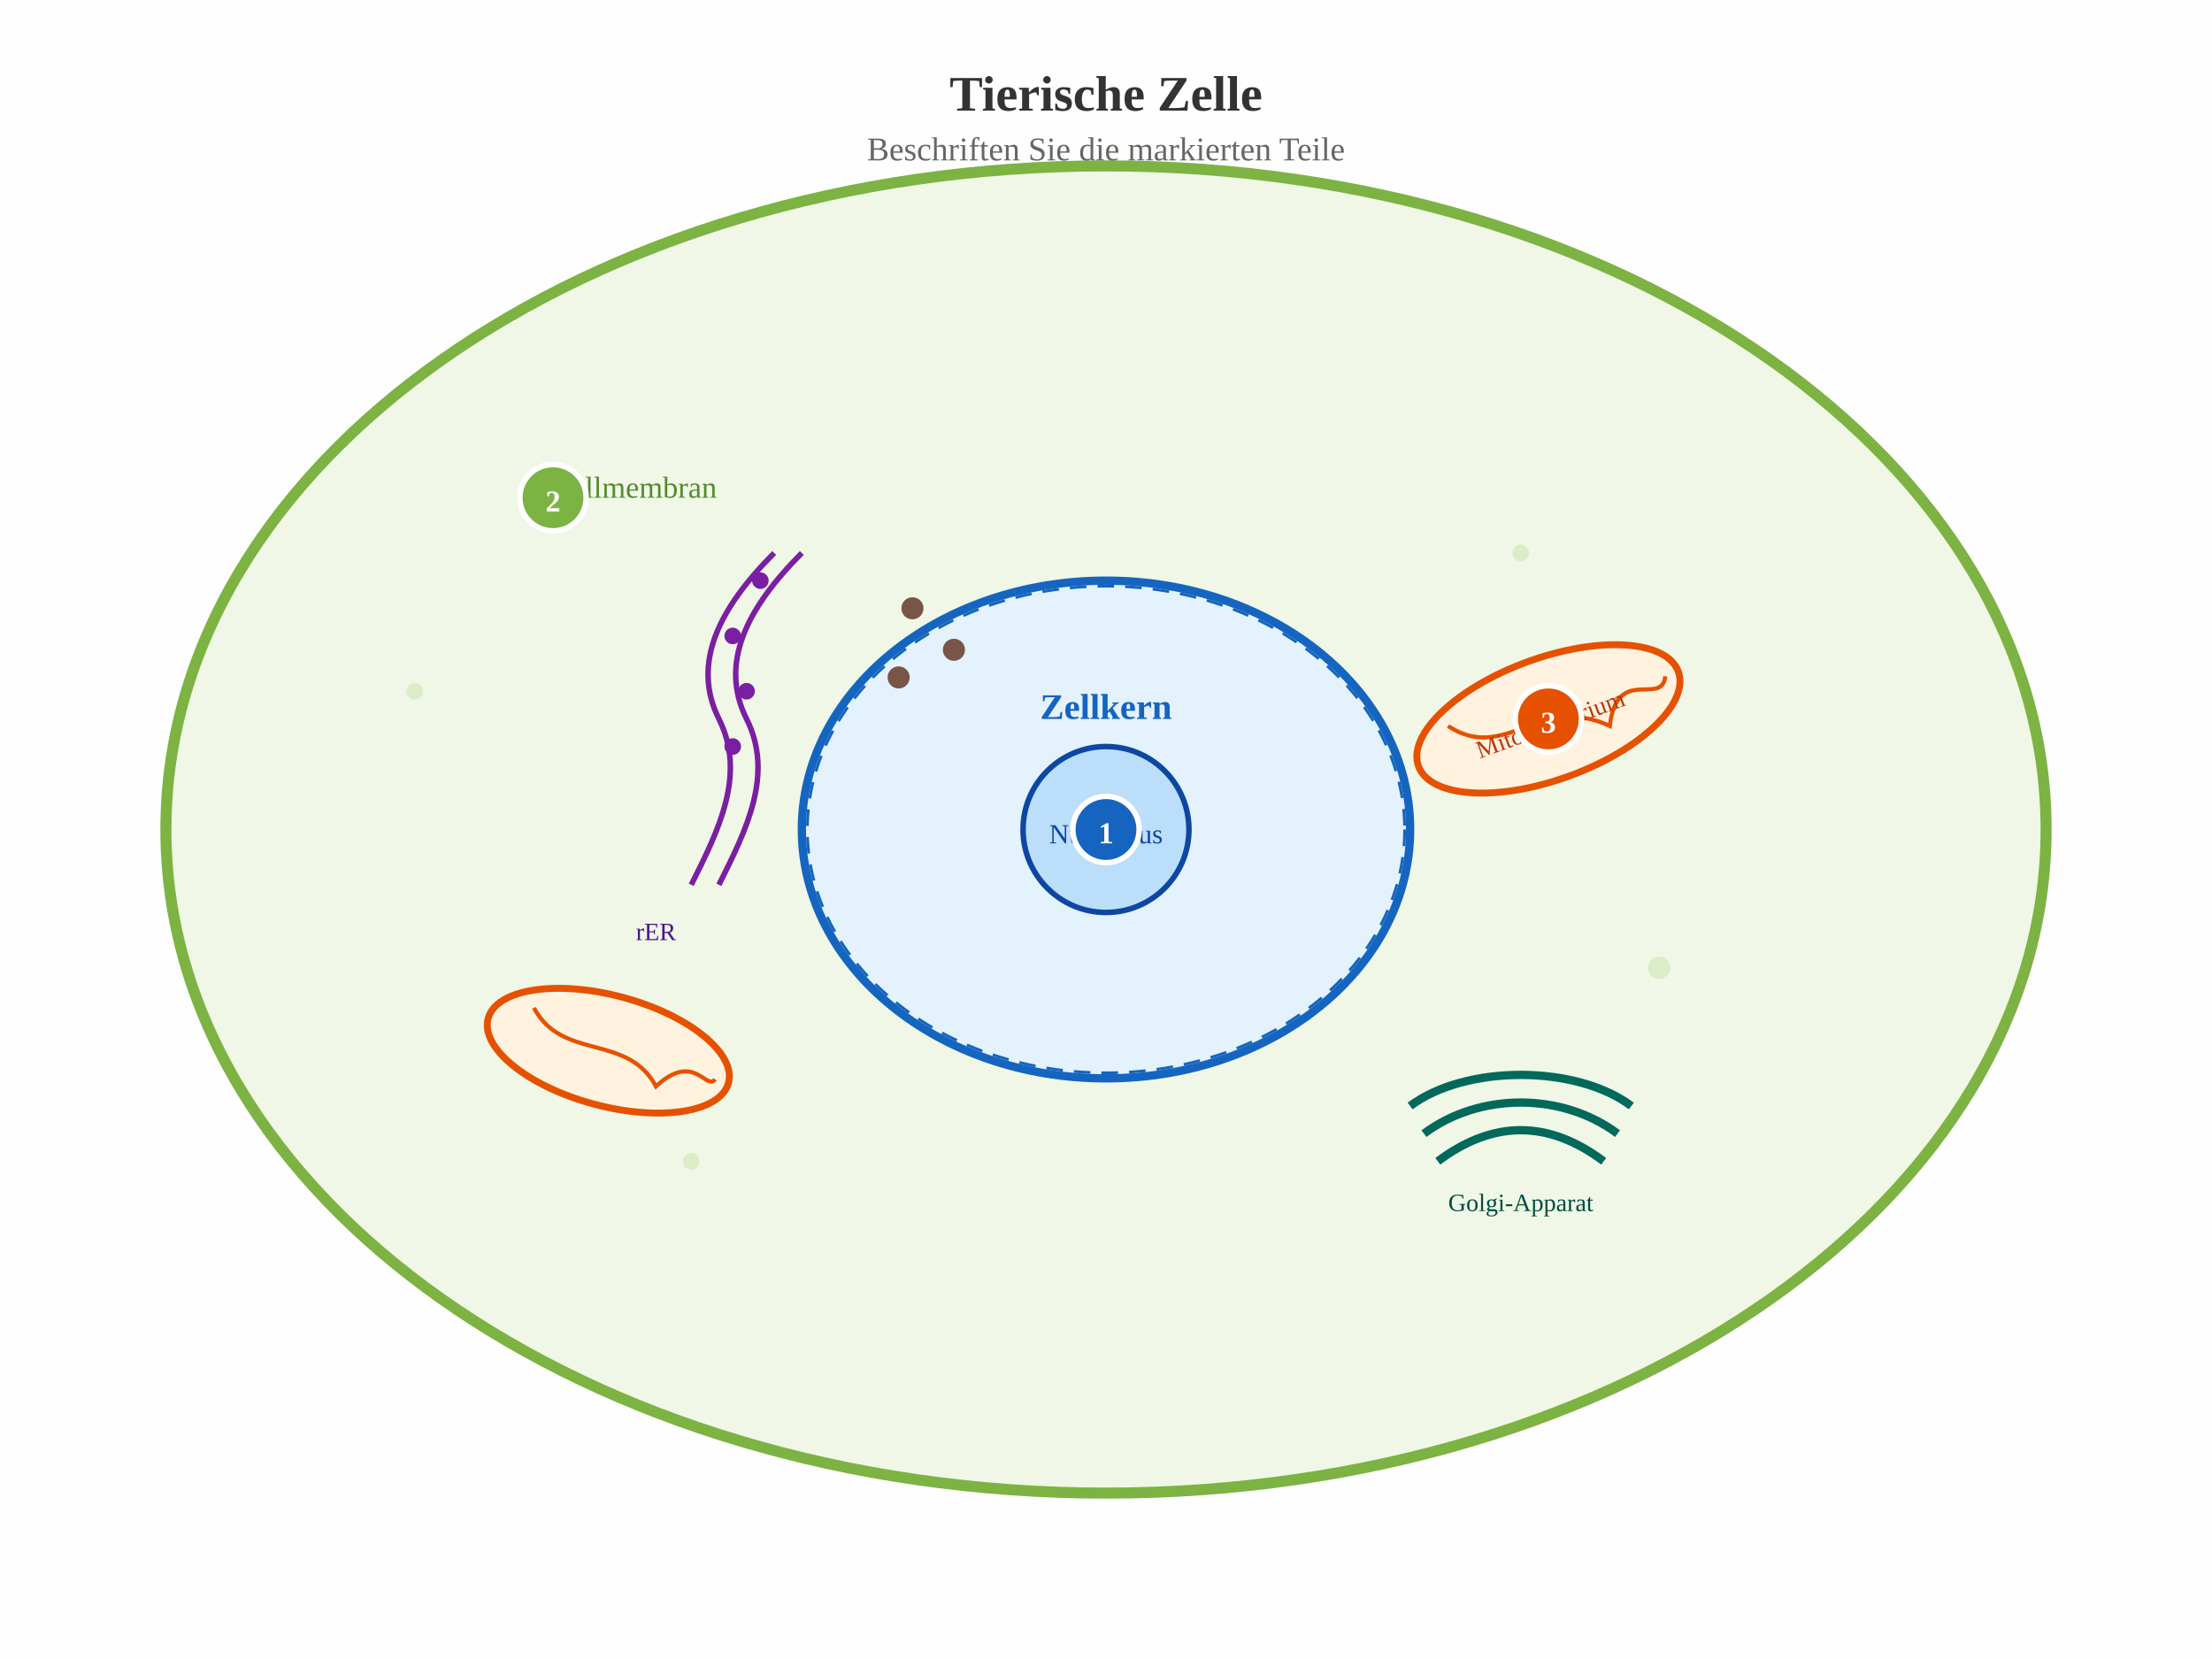
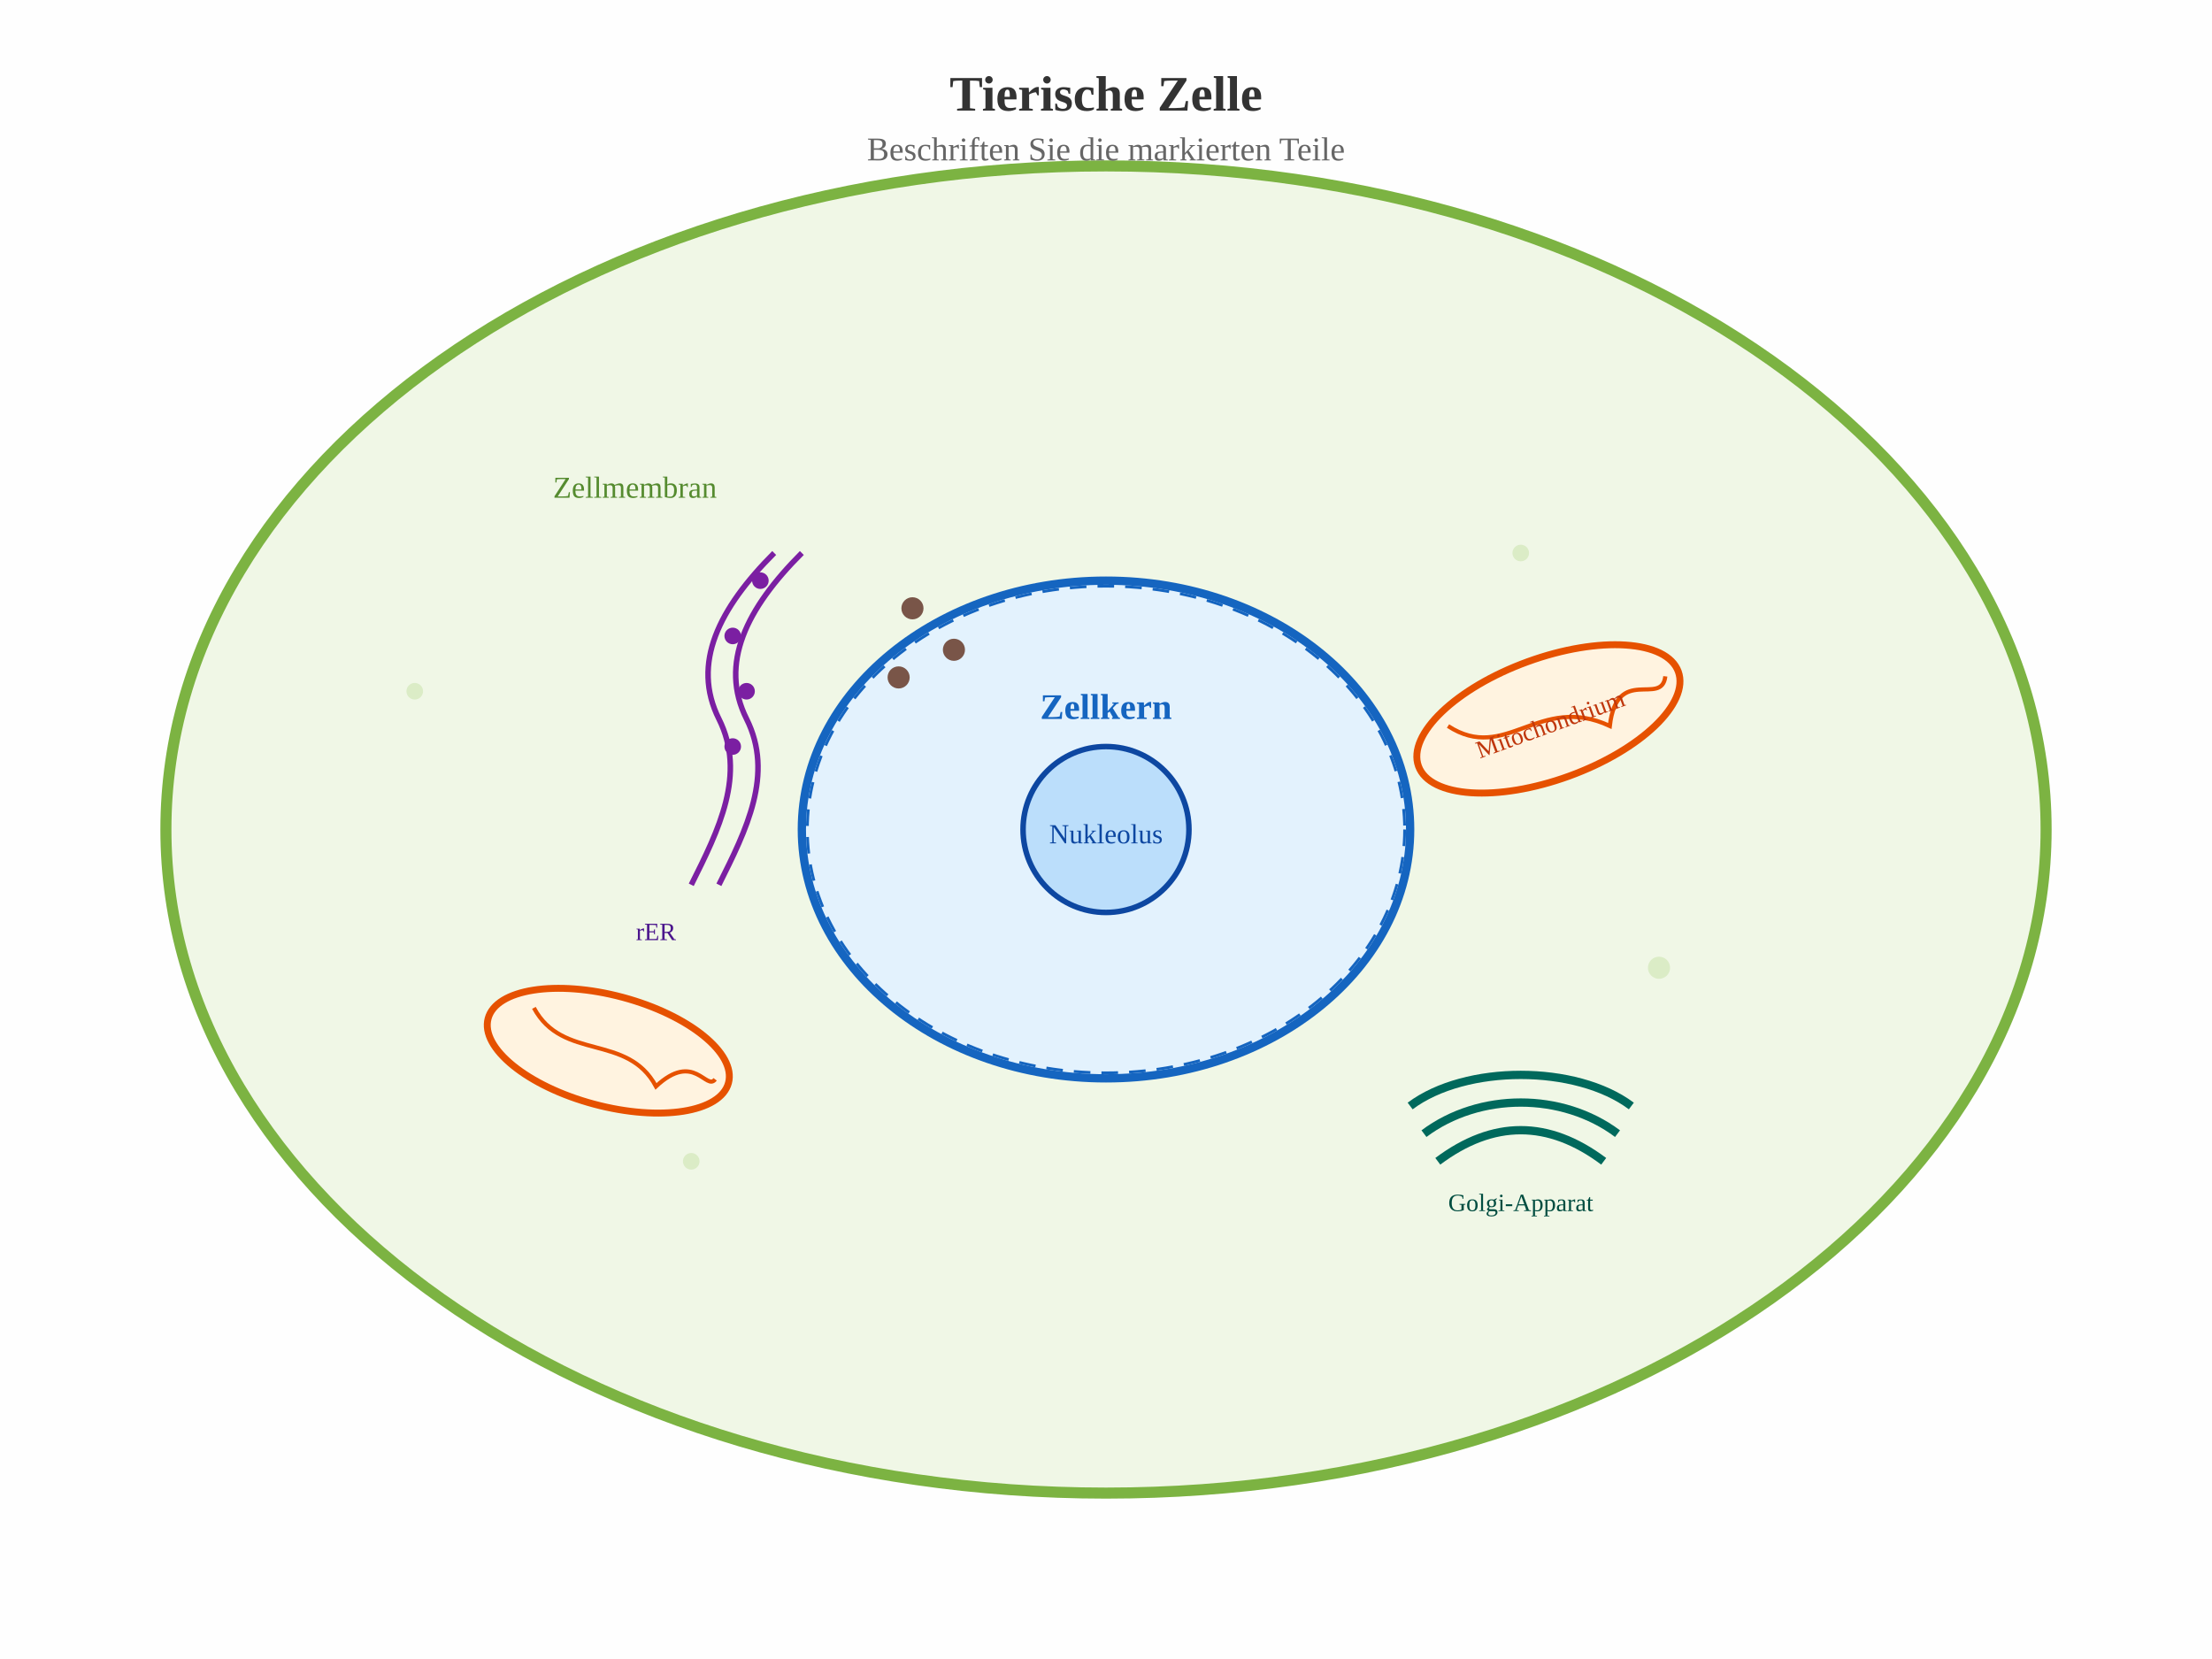
<svg xmlns="http://www.w3.org/2000/svg" viewBox="0 0 800 600" width="800" height="600">
  <rect width="800" height="600" fill="#fefefe" />
  <ellipse cx="400" cy="300" rx="340" ry="240" fill="#f0f7e6" stroke="#7cb342" stroke-width="4" />
  <text x="200" y="180" font-size="11" fill="#558b2f">Zellmembran</text>
  <circle cx="150" cy="250" r="3" fill="#c5e1a5" opacity="0.5" />
  <circle cx="600" cy="350" r="4" fill="#c5e1a5" opacity="0.5" />
  <circle cx="250" cy="420" r="3" fill="#c5e1a5" opacity="0.5" />
  <circle cx="550" cy="200" r="3" fill="#c5e1a5" opacity="0.5" />
  <ellipse cx="400" cy="300" rx="110" ry="90" fill="#e3f2fd" stroke="#1565c0" stroke-width="3" />
  <ellipse cx="400" cy="300" rx="108" ry="88" fill="none" stroke="#1565c0" stroke-width="1" stroke-dasharray="6,4" />
  <circle cx="400" cy="300" r="30" fill="#bbdefb" stroke="#0d47a1" stroke-width="2" />
  <text x="400" y="305" text-anchor="middle" font-size="10" fill="#0d47a1">Nukleolus</text>
  <text x="400" y="260" text-anchor="middle" font-size="13" fill="#1565c0" font-weight="bold">Zellkern</text>
  <g transform="translate(560,260) rotate(-20)">
    <ellipse cx="0" cy="0" rx="50" ry="22" fill="#fff3e0" stroke="#e65100" stroke-width="2.5" />
    <path d="M-35,-10 C-20,10 0,-10 20,10 C30,-10 40,10 45,0" fill="none" stroke="#e65100" stroke-width="1.5" />
    <text x="0" y="5" text-anchor="middle" font-size="9" fill="#bf360c">Mitochondrium</text>
  </g>
  <g transform="translate(220,380) rotate(15)">
    <ellipse cx="0" cy="0" rx="45" ry="20" fill="#fff3e0" stroke="#e65100" stroke-width="2.5" />
    <path d="M-30,-8 C-15,8 5,-8 20,8 C30,-8 38,5 40,0" fill="none" stroke="#e65100" stroke-width="1.5" />
  </g>
  <path d="M280 200 C260 220, 250 240, 260 260 C270 280, 260 300, 250 320" fill="none" stroke="#7b1fa2" stroke-width="2" />
  <path d="M290 200 C270 220, 260 240, 270 260 C280 280, 270 300, 260 320" fill="none" stroke="#7b1fa2" stroke-width="2" />
  <circle cx="275" cy="210" r="3" fill="#7b1fa2" />
  <circle cx="265" cy="230" r="3" fill="#7b1fa2" />
  <circle cx="270" cy="250" r="3" fill="#7b1fa2" />
  <circle cx="265" cy="270" r="3" fill="#7b1fa2" />
  <text x="230" y="340" font-size="9" fill="#4a148c">rER</text>
  <g transform="translate(550,400)">
    <path d="M-40,0 C-20,-15 20,-15 40,0" fill="none" stroke="#00695c" stroke-width="3" />
    <path d="M-35,10 C-15,-5 15,-5 35,10" fill="none" stroke="#00695c" stroke-width="3" />
    <path d="M-30,20 C-10,5 10,5 30,20" fill="none" stroke="#00695c" stroke-width="3" />
    <text x="0" y="38" text-anchor="middle" font-size="9" fill="#004d40">Golgi-Apparat</text>
  </g>
  <circle cx="330" cy="220" r="4" fill="#795548" />
  <circle cx="345" cy="235" r="4" fill="#795548" />
  <circle cx="325" cy="245" r="4" fill="#795548" />
  <text x="400" y="40" text-anchor="middle" font-size="18" fill="#333" font-weight="bold">Tierische Zelle</text>
  <text x="400" y="58" text-anchor="middle" font-size="12" fill="#666">Beschriften Sie die markierten Teile</text>
-   <circle cx="400" cy="300" r="12" fill="#1565c0" stroke="white" stroke-width="2" />
-   <text x="400" y="305" text-anchor="middle" font-size="11" fill="white" font-weight="bold">1</text>
-   <line x1="200" y1="180" x2="200" y2="180" stroke="#7cb342" stroke-width="2" />
-   <circle cx="200" cy="180" r="12" fill="#7cb342" stroke="white" stroke-width="2" />
-   <text x="200" y="185" text-anchor="middle" font-size="11" fill="white" font-weight="bold">2</text>
-   <circle cx="560" cy="260" r="12" fill="#e65100" stroke="white" stroke-width="2" />
-   <text x="560" y="265" text-anchor="middle" font-size="11" fill="white" font-weight="bold">3</text>
</svg>
